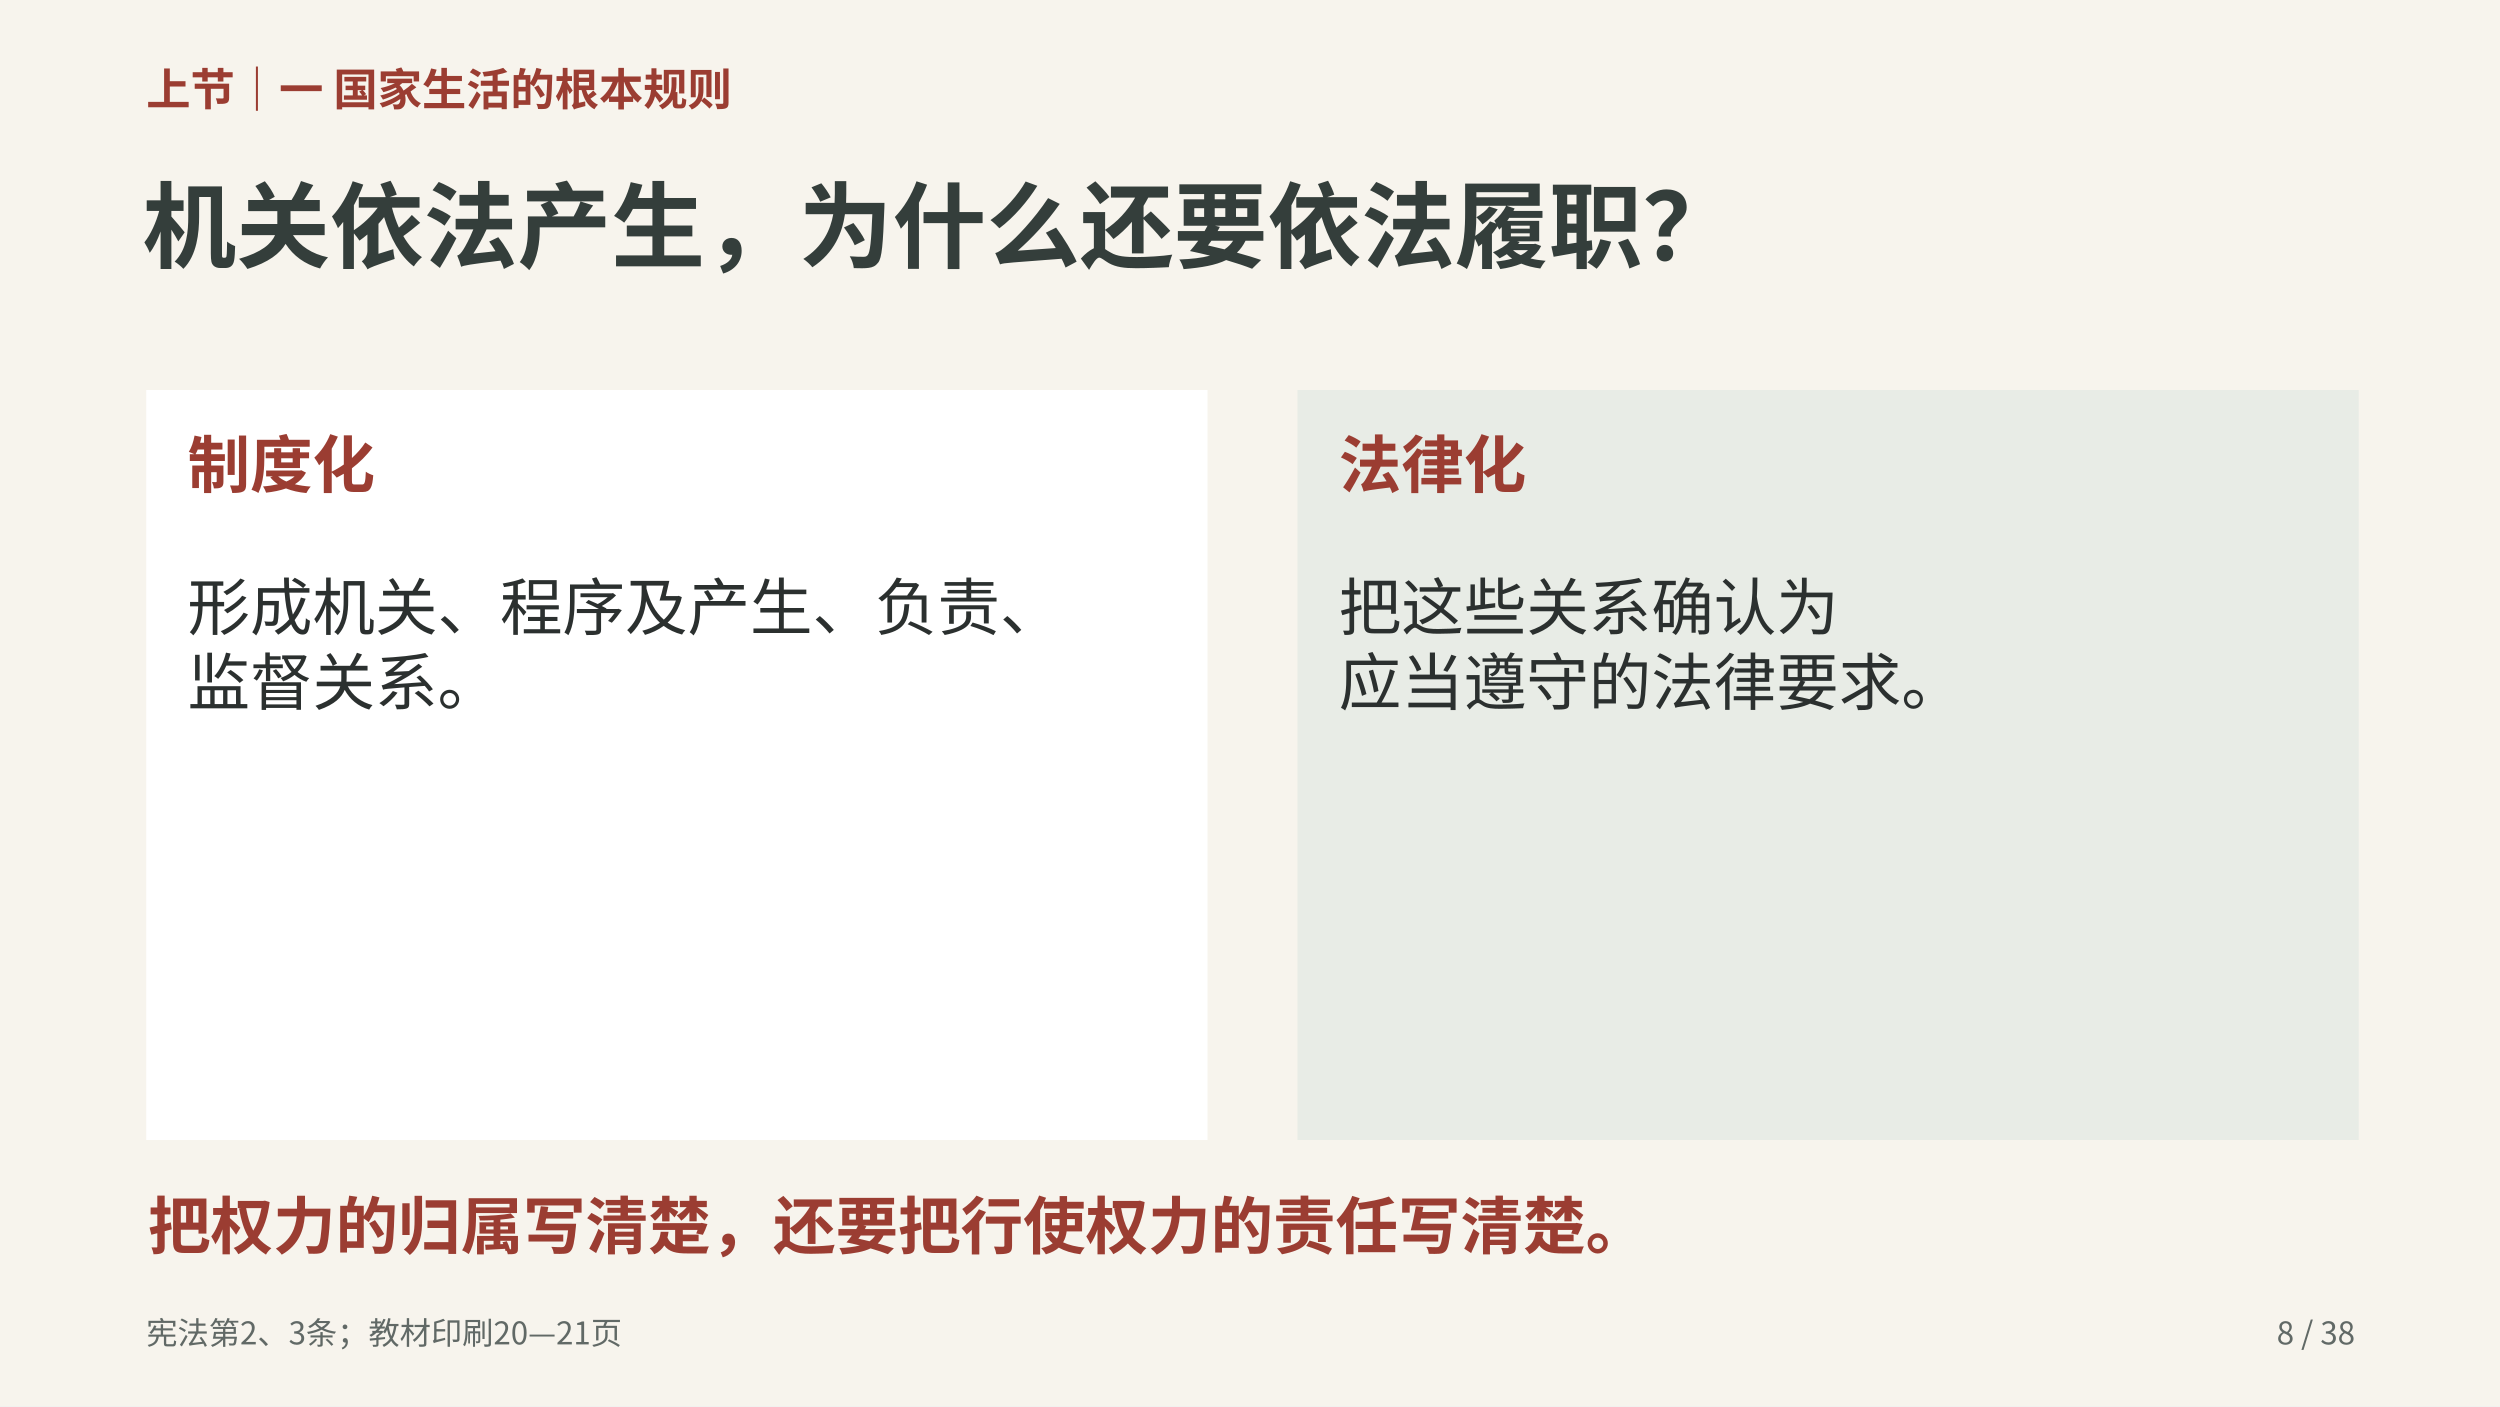
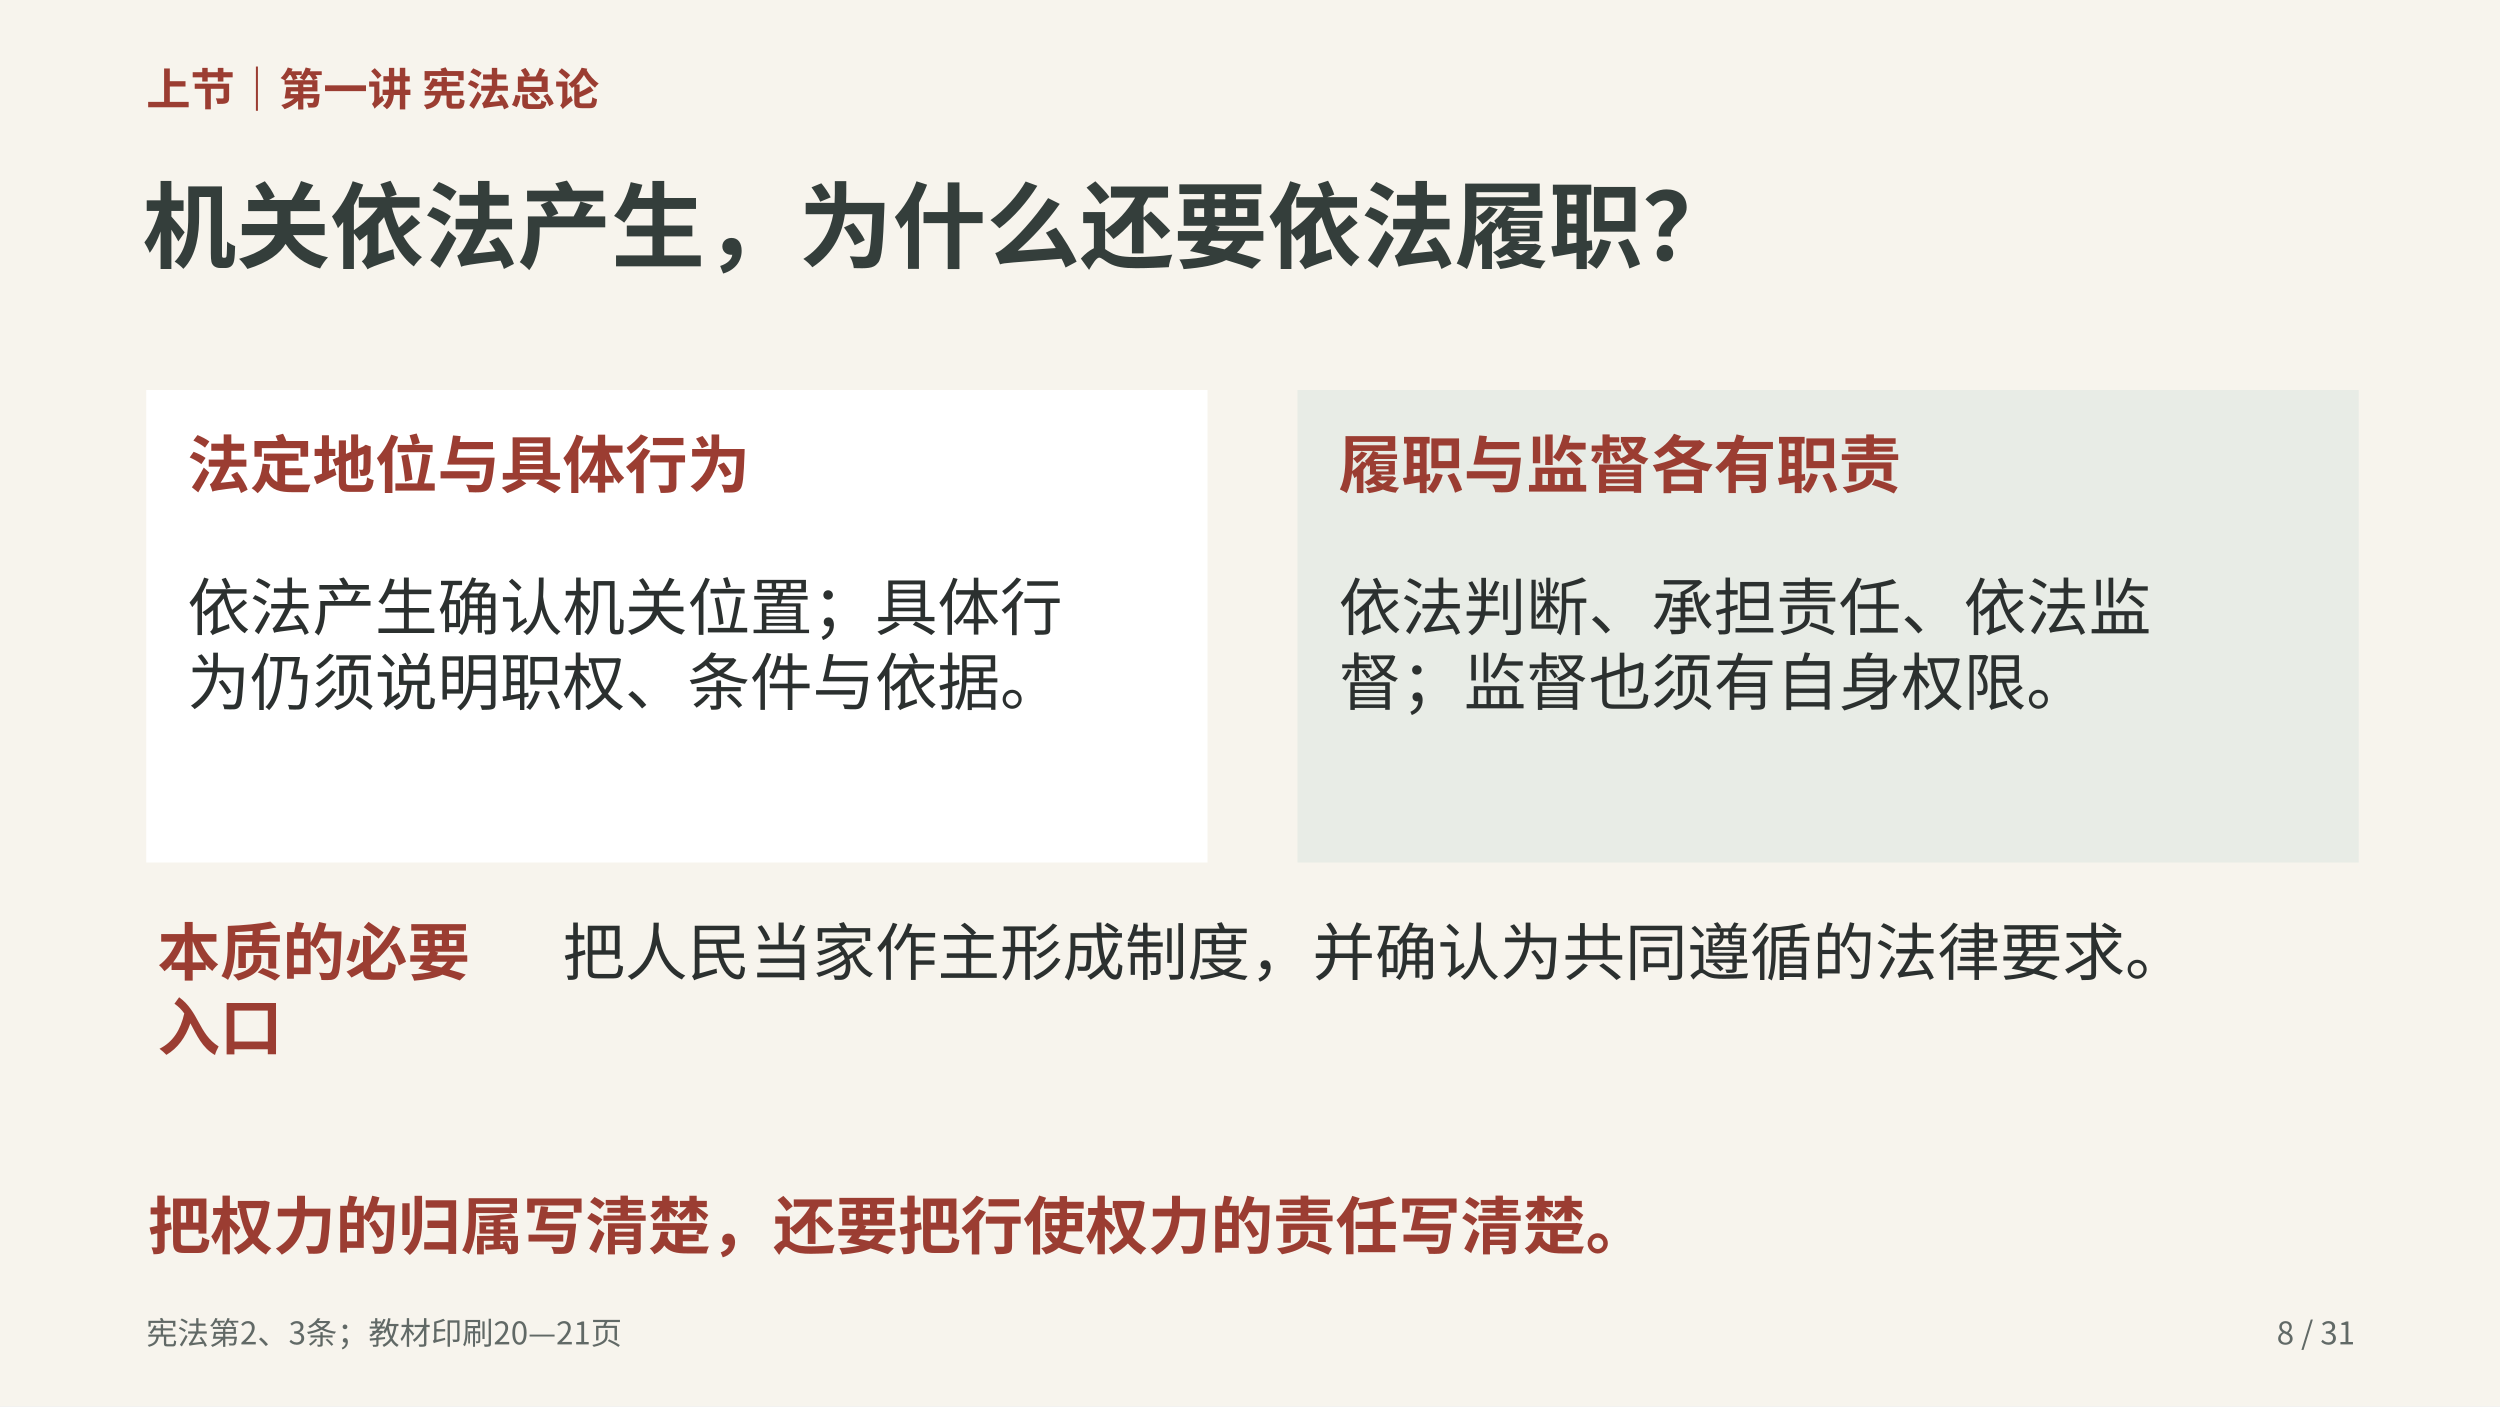
<svg xmlns="http://www.w3.org/2000/svg" viewBox="0 0 1600 900" width="1600" height="900">
  <defs>
    <marker id="arrow" viewBox="0 0 10 10" refX="8" refY="5" markerWidth="5" markerHeight="5" orient="auto-start-reverse">
      <path d="M 0 0 L 10 5 L 0 10 z" fill="#9B3D32" />
    </marker>
  </defs>
  <rect width="1600" height="900" fill="#F7F4ED" />
  <text x="93.6" y="67.5" font-family="Microsoft YaHei, Noto Sans CJK SC, sans-serif" font-size="28.333" font-weight="700" fill="#9B3D32" text-anchor="start">
-     <tspan x="93.6" dy="0">上节｜一 国家生活的根本规则</tspan>
+     <tspan x="93.6" dy="0">上节｜第一讲 宪法总论</tspan>
  </text>
  <text x="91.2" y="166.8" font-family="Microsoft YaHei, Noto Sans CJK SC, sans-serif" font-size="60" font-weight="700" fill="#343E3B" text-anchor="start">
    <tspan x="91.2" dy="0">机关依法产生，为什么还要依法履职？</tspan>
  </text>
-   <rect x="93.6" y="249.6" width="679.2" height="480" fill="#FFFFFF" />
+   <rect x="93.6" y="249.6" width="679.2" height="302.4" fill="#FFFFFF" />
  <text x="120" y="312" font-family="Microsoft YaHei, Noto Sans CJK SC, sans-serif" font-size="40" font-weight="700" fill="#9B3D32" text-anchor="start">
-     <tspan x="120" dy="0">制度化</tspan>
+     <tspan x="120" dy="0">法定地位与具体行为</tspan>
  </text>
  <text x="120" y="403.2" font-family="Microsoft YaHei, Noto Sans CJK SC, sans-serif" font-size="40" font-weight="400" fill="#2B302F" text-anchor="start">
-     <tspan x="120" dy="0">形成机关、程序及产生、负责、</tspan>
-     <tspan x="120" dy="48">监督关系。</tspan>
+     <tspan x="120" dy="0">依法产生确认机关位置；具体行</tspan>
+     <tspan x="120" dy="48">为仍须说明职权、条件与依据。</tspan>
  </text>
-   <rect x="830.4" y="249.6" width="679.2" height="480" fill="#E8ECE6" />
+   <rect x="830.4" y="249.6" width="679.2" height="302.4" fill="#E8ECE6" />
  <text x="856.8" y="312" font-family="Microsoft YaHei, Noto Sans CJK SC, sans-serif" font-size="40" font-weight="700" fill="#9B3D32" text-anchor="start">
-     <tspan x="856.8" dy="0">法律化</tspan>
+     <tspan x="856.8" dy="0">履职与监督各有职责</tspan>
  </text>
  <text x="856.8" y="403.2" font-family="Microsoft YaHei, Noto Sans CJK SC, sans-serif" font-size="40" font-weight="400" fill="#2B302F" text-anchor="start">
-     <tspan x="856.8" dy="0">把这些关系确认为</tspan>
-     <tspan x="856.8" dy="48">应当遵守的法律要求。</tspan>
+     <tspan x="856.8" dy="0">依法判断、承担责任、依法监</tspan>
+     <tspan x="856.8" dy="48">督；监督也须有自身权限。</tspan>
+   </text>
+   <text x="100.8" y="624" font-family="Microsoft YaHei, Noto Sans CJK SC, sans-serif" font-size="40" font-weight="700" fill="#9B3D32" text-anchor="start">
+     <tspan x="100.8" dy="0">本质的必要</tspan>
+     <tspan x="100.8" dy="48">入口</tspan>
+   </text>
+   <text x="360" y="624" font-family="Microsoft YaHei, Noto Sans CJK SC, sans-serif" font-size="40" font-weight="400" fill="#2B302F" text-anchor="start">
+     <tspan x="360" dy="0">把人民当家作主形成制度，并确认为共同遵循的法律要求。</tspan>
  </text>
  <text x="94.8" y="799.2" font-family="Microsoft YaHei, Noto Sans CJK SC, sans-serif" font-size="40" font-weight="700" fill="#9B3D32" text-anchor="start">
    <tspan x="94.8" dy="0">把权力的归属写清楚，还要把行使权力的责任写清楚。</tspan>
  </text>
  <text x="93.6" y="860.4" font-family="Microsoft YaHei, Noto Sans CJK SC, sans-serif" font-size="20" font-weight="400" fill="#616966" text-anchor="start">
    <tspan x="93.6" dy="0">宪法第2、3条；教材印刷20—21页</tspan>
  </text>
  <text x="1507.2" y="860.4" font-family="Microsoft YaHei, Noto Sans CJK SC, sans-serif" font-size="20" font-weight="400" fill="#616966" text-anchor="end">
-     <tspan x="1507.2" dy="0">8 / 38</tspan>
+     <tspan x="1507.2" dy="0">8 / 31</tspan>
  </text>
</svg>
